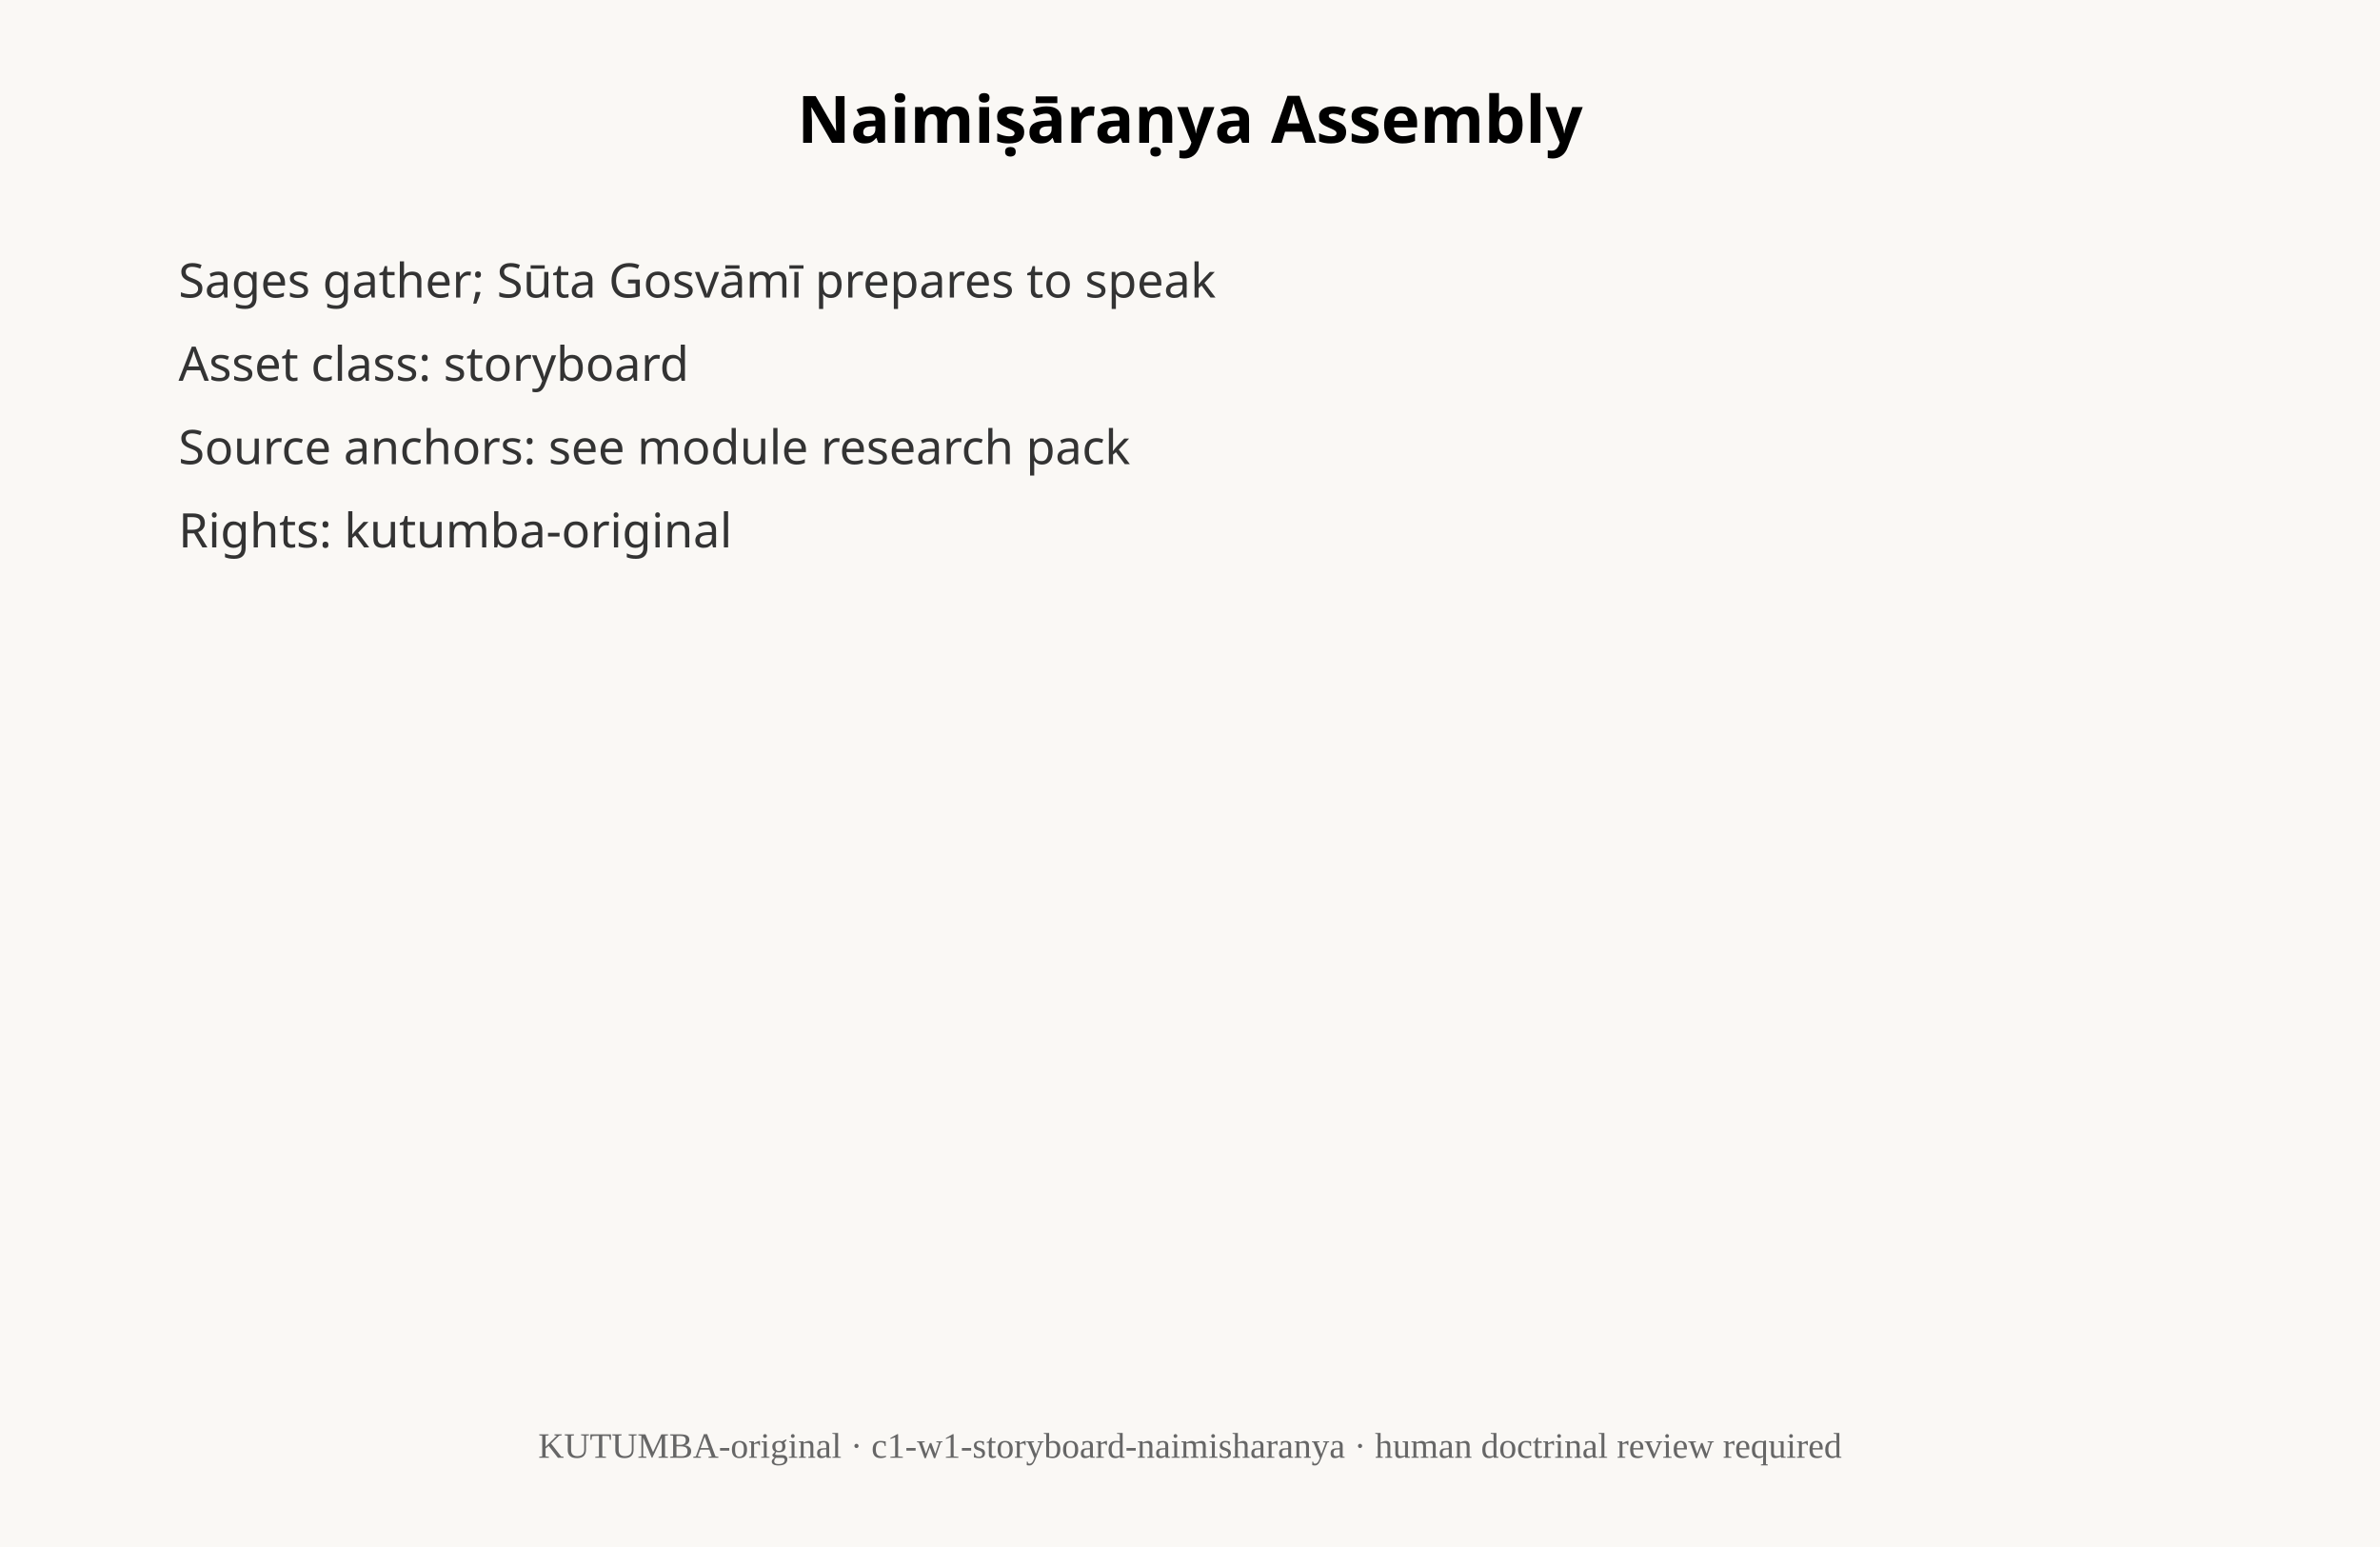
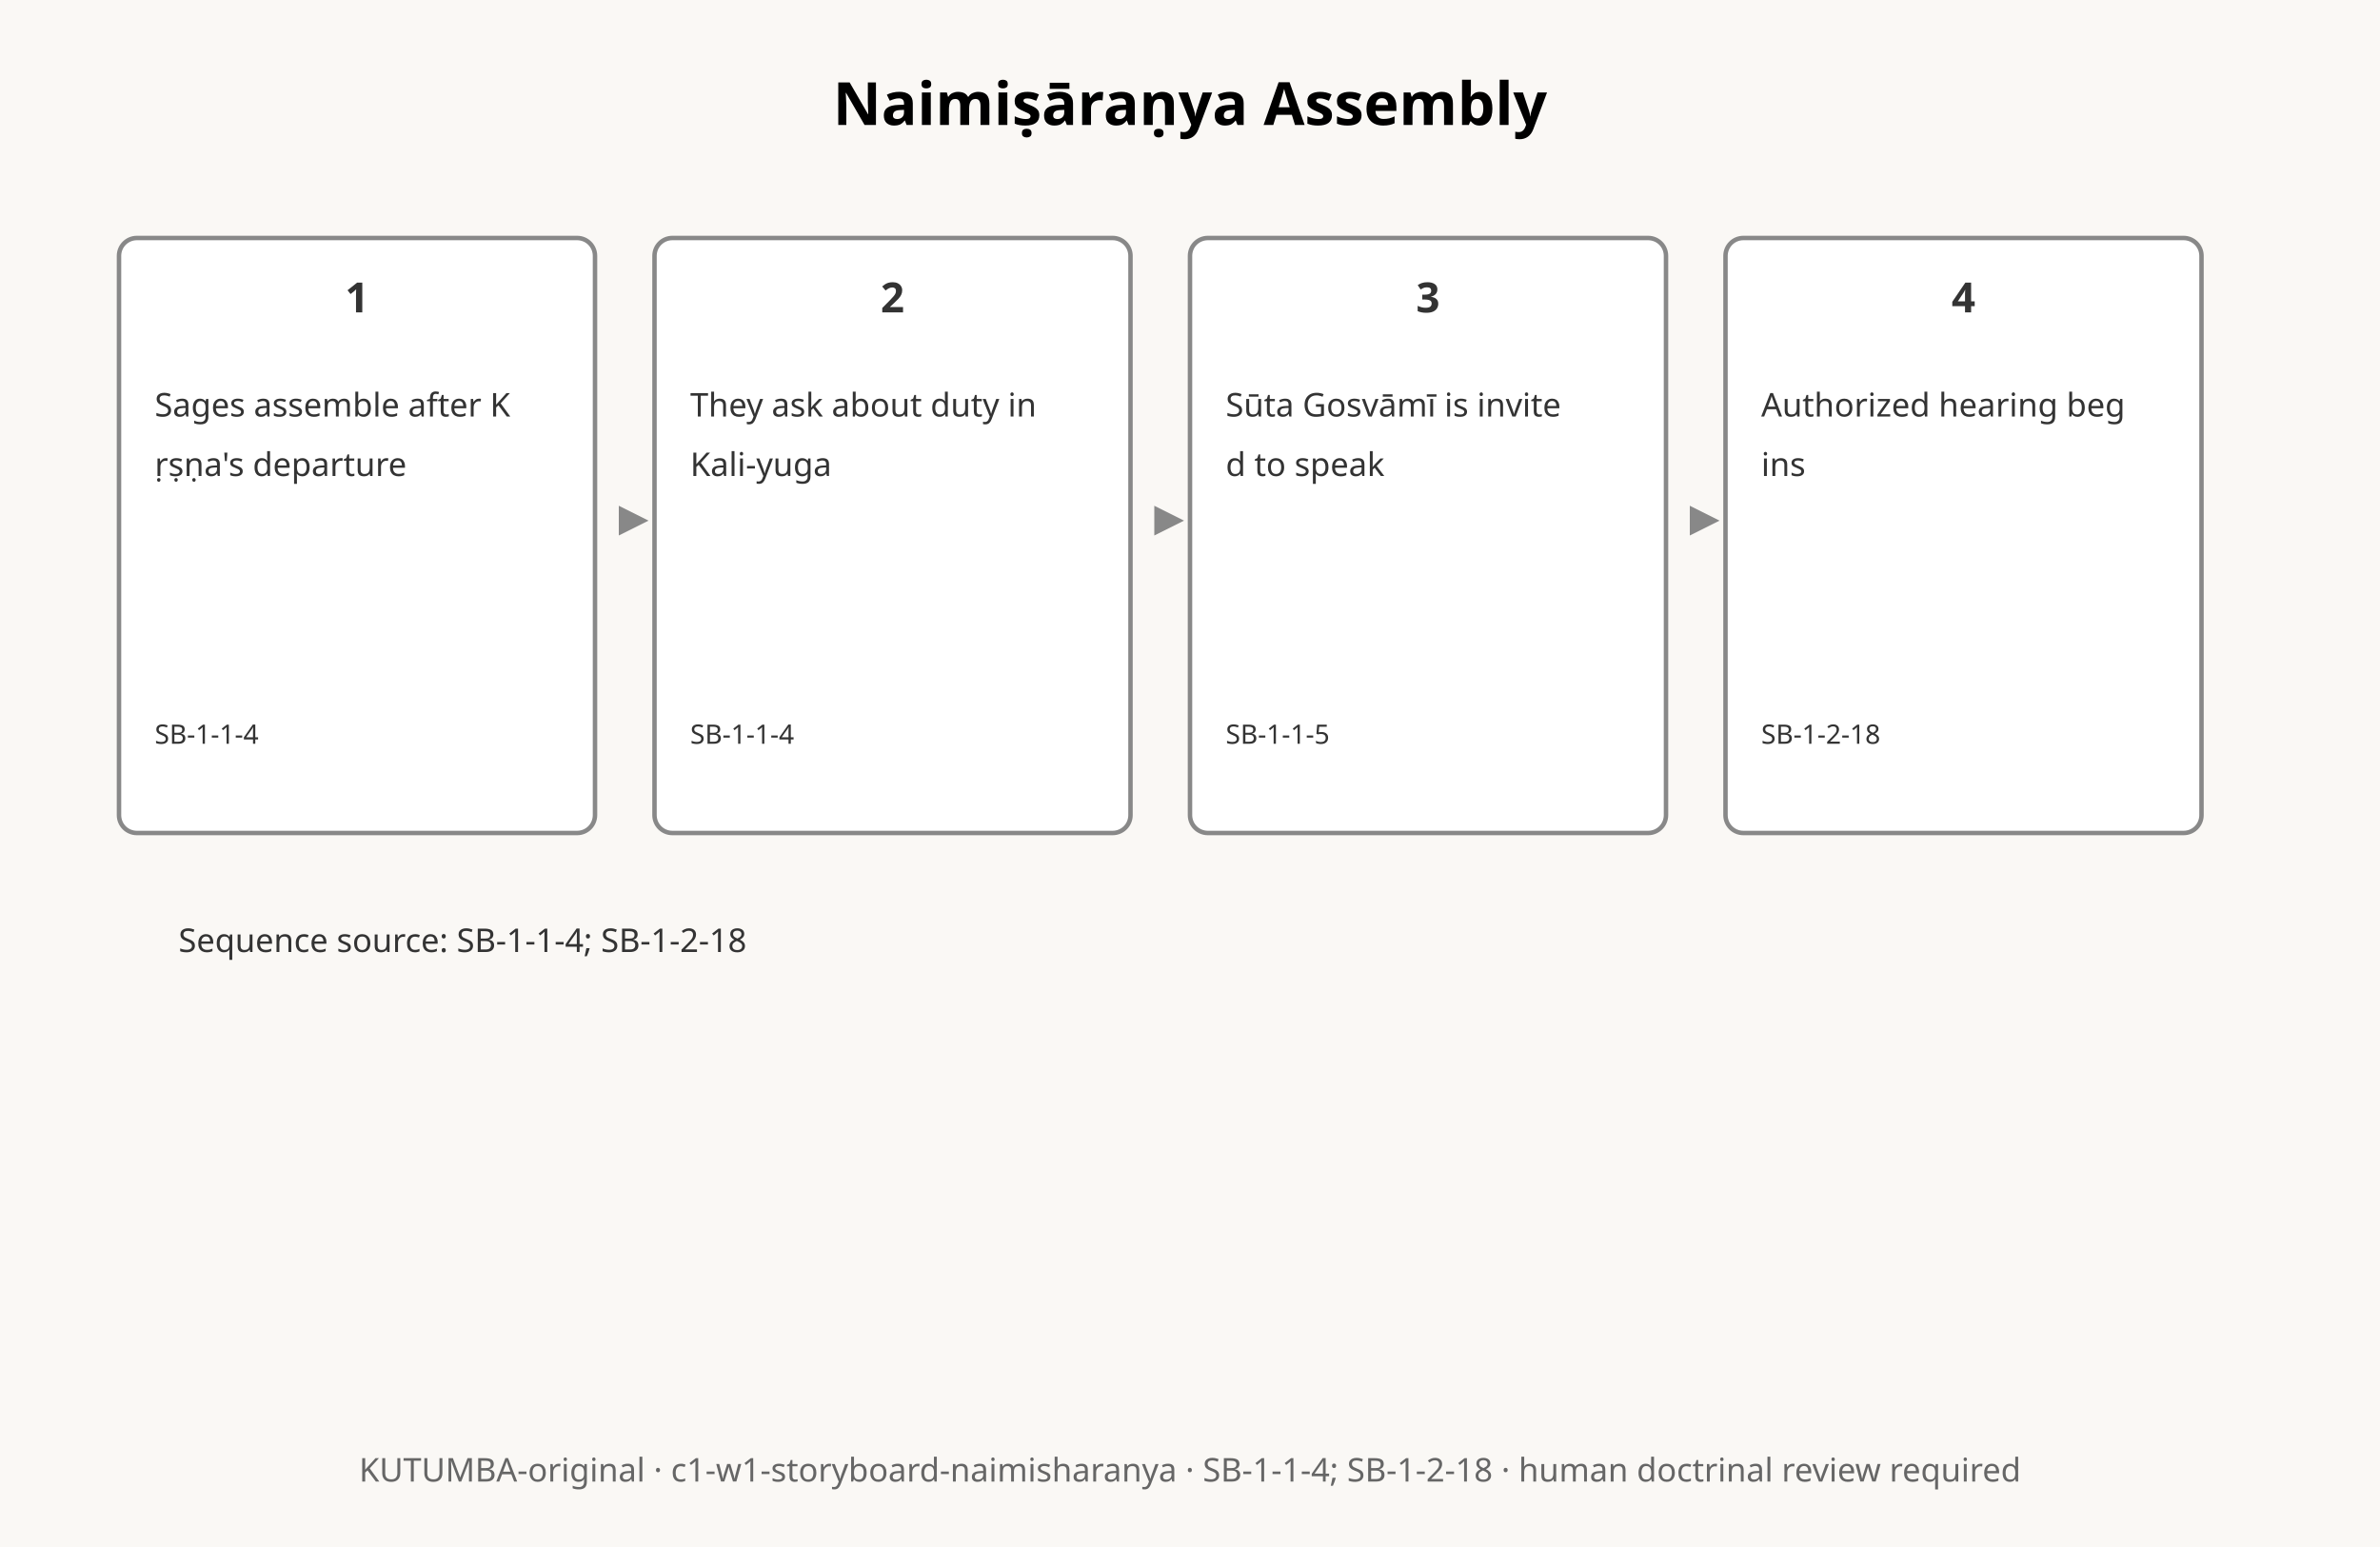
<svg xmlns="http://www.w3.org/2000/svg" viewBox="0 0 800 520" role="img">
  <rect width="800" height="520" fill="#faf8f5" />
-   <text x="400" y="48" text-anchor="middle" font-family="Segoe UI,sans-serif" font-size="22" font-weight="600">Naimiṣāraṇya Assembly</text>
-   <text x="60" y="100" font-family="Segoe UI,sans-serif" font-size="16" fill="#333">Sages gather; Sūta Gosvāmī prepares to speak</text>
-   <text x="60" y="128" font-family="Segoe UI,sans-serif" font-size="16" fill="#333">Asset class: storyboard</text>
-   <text x="60" y="156" font-family="Segoe UI,sans-serif" font-size="16" fill="#333">Source anchors: see module research pack</text>
-   <text x="60" y="184" font-family="Segoe UI,sans-serif" font-size="16" fill="#333">Rights: kutumba-original</text>
-   <text x="400" y="490" text-anchor="middle" font-size="12" fill="#666">KUTUMBA-original · c1-w1-storyboard-naimisharanya · human doctrinal review required</text>
+   <text x="400" y="42" text-anchor="middle" font-family="Segoe UI,sans-serif" font-size="20" font-weight="600">Naimiṣāraṇya Assembly</text>
+   <rect x="40" y="80" width="160" height="200" rx="6" fill="#fff" stroke="#888" stroke-width="1.5" />
+   <text x="120" y="105" text-anchor="middle" font-family="Segoe UI,sans-serif" font-size="14" font-weight="600" fill="#333">1</text>
+   <text x="52" y="140" text-anchor="start" font-family="Segoe UI,sans-serif" font-size="11" font-weight="normal" fill="#333">Sages assemble after K</text>
+   <text x="52" y="160" text-anchor="start" font-family="Segoe UI,sans-serif" font-size="11" font-weight="normal" fill="#333">ṛṣṇa's departure</text>
+   <text x="52" y="250" text-anchor="start" font-family="Segoe UI,sans-serif" font-size="9" font-weight="normal" fill="#333">SB-1-1-4</text>
+   <polygon points="208,170 218,175 208,180" fill="#888" />
+   <rect x="220" y="80" width="160" height="200" rx="6" fill="#fff" stroke="#888" stroke-width="1.5" />
+   <text x="300" y="105" text-anchor="middle" font-family="Segoe UI,sans-serif" font-size="14" font-weight="600" fill="#333">2</text>
+   <text x="232" y="140" text-anchor="start" font-family="Segoe UI,sans-serif" font-size="11" font-weight="normal" fill="#333">They ask about duty in</text>
+   <text x="232" y="160" text-anchor="start" font-family="Segoe UI,sans-serif" font-size="11" font-weight="normal" fill="#333"> Kali-yuga</text>
+   <text x="232" y="250" text-anchor="start" font-family="Segoe UI,sans-serif" font-size="9" font-weight="normal" fill="#333">SB-1-1-4</text>
+   <polygon points="388,170 398,175 388,180" fill="#888" />
+   <rect x="400" y="80" width="160" height="200" rx="6" fill="#fff" stroke="#888" stroke-width="1.5" />
+   <text x="480" y="105" text-anchor="middle" font-family="Segoe UI,sans-serif" font-size="14" font-weight="600" fill="#333">3</text>
+   <text x="412" y="140" text-anchor="start" font-family="Segoe UI,sans-serif" font-size="11" font-weight="normal" fill="#333">Sūta Gosvāmī is invite</text>
+   <text x="412" y="160" text-anchor="start" font-family="Segoe UI,sans-serif" font-size="11" font-weight="normal" fill="#333">d to speak</text>
+   <text x="412" y="250" text-anchor="start" font-family="Segoe UI,sans-serif" font-size="9" font-weight="normal" fill="#333">SB-1-1-5</text>
+   <polygon points="568,170 578,175 568,180" fill="#888" />
+   <rect x="580" y="80" width="160" height="200" rx="6" fill="#fff" stroke="#888" stroke-width="1.5" />
+   <text x="660" y="105" text-anchor="middle" font-family="Segoe UI,sans-serif" font-size="14" font-weight="600" fill="#333">4</text>
+   <text x="592" y="140" text-anchor="start" font-family="Segoe UI,sans-serif" font-size="11" font-weight="normal" fill="#333">Authorized hearing beg</text>
+   <text x="592" y="160" text-anchor="start" font-family="Segoe UI,sans-serif" font-size="11" font-weight="normal" fill="#333">ins</text>
+   <text x="592" y="250" text-anchor="start" font-family="Segoe UI,sans-serif" font-size="9" font-weight="normal" fill="#333">SB-1-2-18</text>
+   <text x="60" y="320" text-anchor="start" font-family="Segoe UI,sans-serif" font-size="11" font-weight="normal" fill="#333">Sequence source: SB-1-1-4; SB-1-2-18</text>
+   <text x="400" y="498" text-anchor="middle" font-family="Segoe UI,sans-serif" font-size="11" fill="#666">
+     KUTUMBA-original · c1-w1-storyboard-naimisharanya · SB-1-1-4; SB-1-2-18 · human doctrinal review required
+   </text>
</svg>
